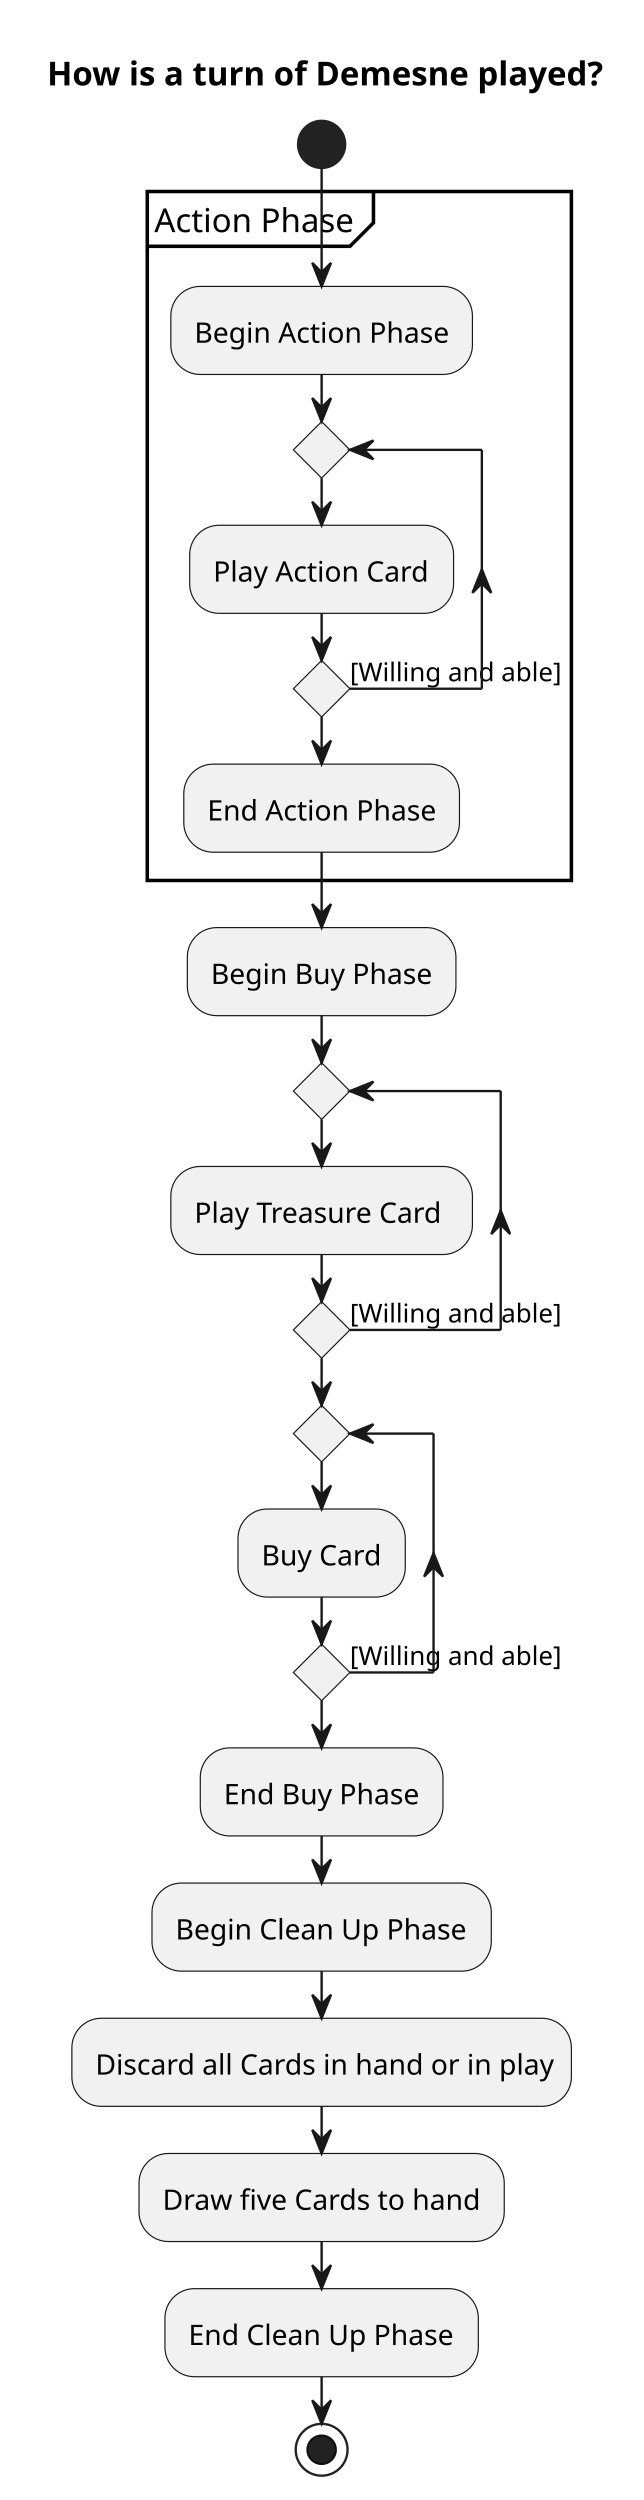
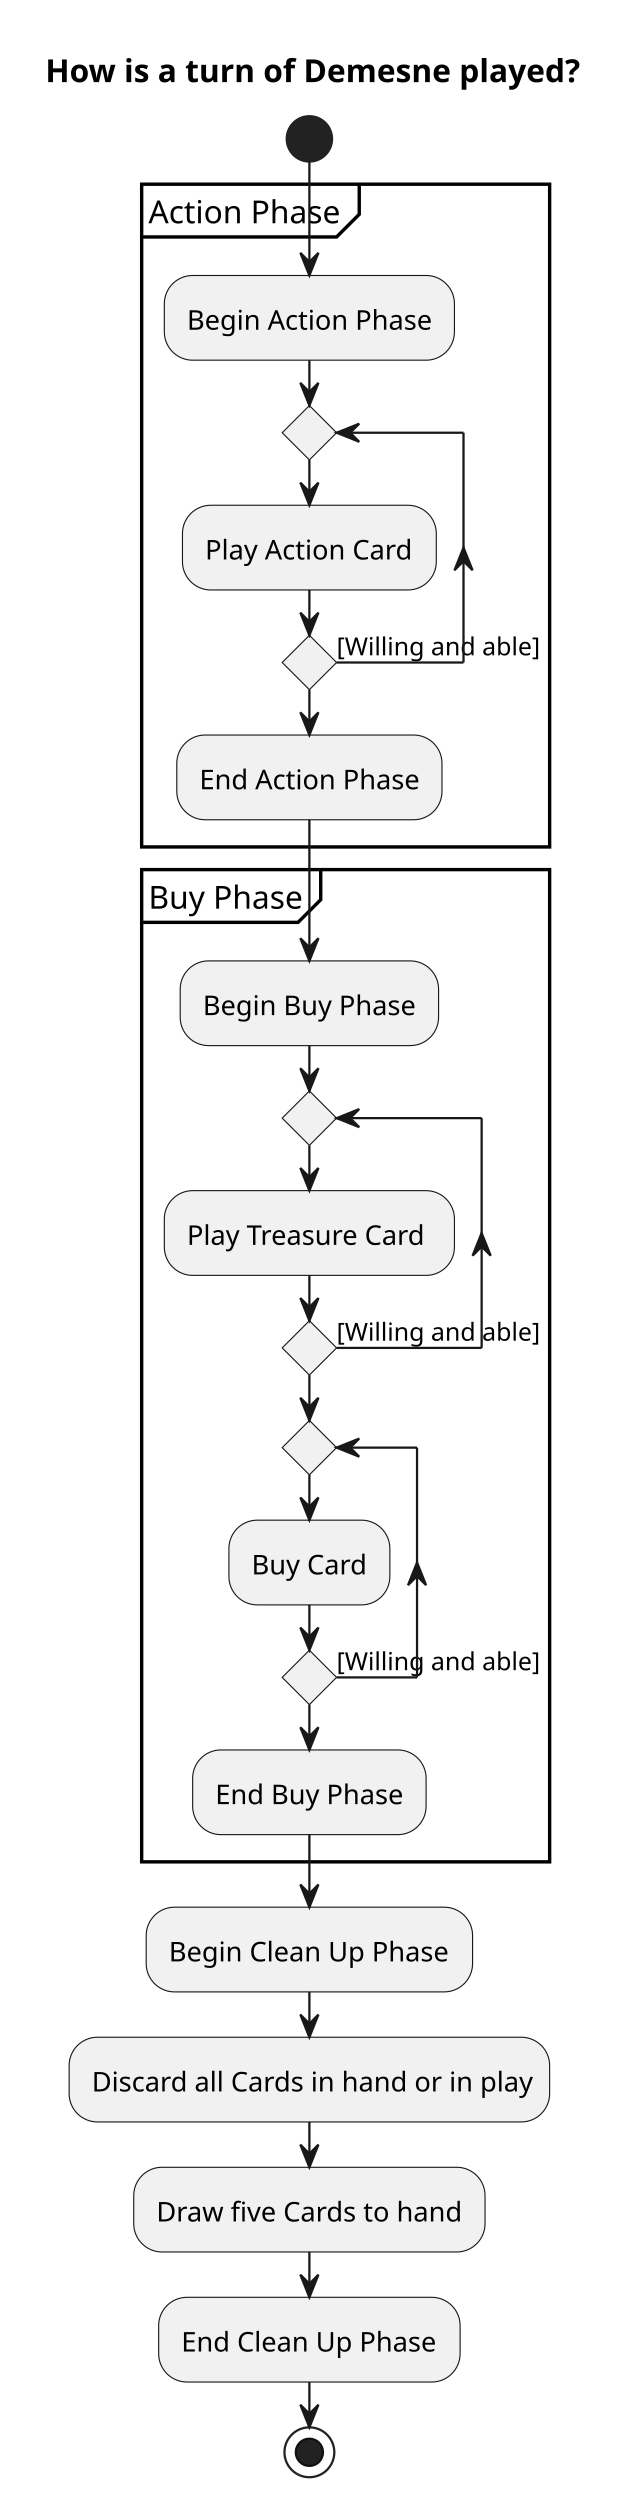
- <svg xmlns="http://www.w3.org/2000/svg" contentStyleType="text/css" height="1061px" preserveAspectRatio="none" style="width:273px;height:1061px;background:#FFFFFF;" version="1.1" viewBox="0 0 273 1061" width="273px" zoomAndPan="magnify">
+ <svg xmlns="http://www.w3.org/2000/svg" contentStyleType="text/css" height="1103px" preserveAspectRatio="none" style="width:273px;height:1103px;background:#FFFFFF;" version="1.1" viewBox="0 0 273 1103" width="273px" zoomAndPan="magnify">
  <defs />
  <g>
    <text fill="#000000" font-family="sans-serif" font-size="14" font-weight="bold" lengthAdjust="spacing" textLength="230" x="20" y="36.24">How is a turn of Demesne played?</text>
    <ellipse cx="136.5" cy="61.272" fill="#222222" rx="10" ry="10" style="stroke:#222222;stroke-width:1.0;" />
    <rect fill="none" height="292.4" style="stroke:#000000;stroke-width:1.5;" width="180" x="62.5" y="81.272" />
    <path d="M158.5,81.272 L158.5,94.544 L148.5,104.544 L62.5,104.544 " fill="none" style="stroke:#000000;stroke-width:1.5;" />
    <text fill="#000000" font-family="sans-serif" font-size="14" lengthAdjust="spacing" textLength="86" x="65.5" y="98.512">Action Phase</text>
    <rect fill="#F1F1F1" height="37.376" rx="12.5" ry="12.5" style="stroke:#181818;stroke-width:0.5;" width="128" x="72.5" y="121.544" />
    <text fill="#000000" font-family="sans-serif" font-size="12" lengthAdjust="spacing" textLength="108" x="82.5" y="145.464">Begin Action Phase</text>
    <rect fill="#F1F1F1" height="37.376" rx="12.5" ry="12.5" style="stroke:#181818;stroke-width:0.5;" width="112" x="80.5" y="222.92" />
    <text fill="#000000" font-family="sans-serif" font-size="12" lengthAdjust="spacing" textLength="92" x="90.5" y="246.84">Play Action Card</text>
    <polygon fill="#F1F1F1" points="136.5,178.92,148.5,190.92,136.5,202.92,124.5,190.92,136.5,178.92" style="stroke:#181818;stroke-width:0.5;" />
    <polygon fill="#F1F1F1" points="136.5,280.296,136.5,280.296,148.5,292.296,136.5,304.296,136.5,304.296,124.5,292.296,136.5,280.296" style="stroke:#181818;stroke-width:0.5;" />
    <text fill="#000000" font-family="sans-serif" font-size="11" lengthAdjust="spacing" textLength="89" x="148.5" y="289.128">[Willing and able]</text>
    <rect fill="#F1F1F1" height="37.376" rx="12.5" ry="12.5" style="stroke:#181818;stroke-width:0.5;" width="117" x="78" y="324.296" />
    <text fill="#000000" font-family="sans-serif" font-size="12" lengthAdjust="spacing" textLength="97" x="88" y="348.216">End Action Phase</text>
-     <rect fill="#F1F1F1" height="37.376" rx="12.5" ry="12.5" style="stroke:#181818;stroke-width:0.5;" width="114" x="79.5" y="393.672" />
-     <text fill="#000000" font-family="sans-serif" font-size="12" lengthAdjust="spacing" textLength="94" x="89.5" y="417.592">Begin Buy Phase</text>
-     <rect fill="#F1F1F1" height="37.376" rx="12.5" ry="12.5" style="stroke:#181818;stroke-width:0.5;" width="128" x="72.5" y="495.048" />
-     <text fill="#000000" font-family="sans-serif" font-size="12" lengthAdjust="spacing" textLength="108" x="82.5" y="518.968">Play Treasure Card</text>
-     <polygon fill="#F1F1F1" points="136.5,451.048,148.5,463.048,136.5,475.048,124.5,463.048,136.5,451.048" style="stroke:#181818;stroke-width:0.5;" />
-     <polygon fill="#F1F1F1" points="136.5,552.424,136.5,552.424,148.5,564.424,136.5,576.424,136.5,576.424,124.5,564.424,136.5,552.424" style="stroke:#181818;stroke-width:0.5;" />
-     <text fill="#000000" font-family="sans-serif" font-size="11" lengthAdjust="spacing" textLength="89" x="148.5" y="561.256">[Willing and able]</text>
-     <rect fill="#F1F1F1" height="37.376" rx="12.5" ry="12.5" style="stroke:#181818;stroke-width:0.5;" width="71" x="101" y="640.424" />
-     <text fill="#000000" font-family="sans-serif" font-size="12" lengthAdjust="spacing" textLength="51" x="111" y="664.345">Buy Card</text>
-     <polygon fill="#F1F1F1" points="136.5,596.424,148.5,608.424,136.5,620.424,124.5,608.424,136.5,596.424" style="stroke:#181818;stroke-width:0.5;" />
-     <polygon fill="#F1F1F1" points="136.5,697.801,136.5,697.801,148.5,709.801,136.5,721.801,136.5,721.801,124.5,709.801,136.5,697.801" style="stroke:#181818;stroke-width:0.5;" />
-     <text fill="#000000" font-family="sans-serif" font-size="11" lengthAdjust="spacing" textLength="89" x="148.5" y="706.633">[Willing and able]</text>
-     <rect fill="#F1F1F1" height="37.376" rx="12.5" ry="12.5" style="stroke:#181818;stroke-width:0.5;" width="103" x="85" y="741.801" />
-     <text fill="#000000" font-family="sans-serif" font-size="12" lengthAdjust="spacing" textLength="83" x="95" y="765.721">End Buy Phase</text>
-     <rect fill="#F1F1F1" height="37.376" rx="12.5" ry="12.5" style="stroke:#181818;stroke-width:0.5;" width="144" x="64.5" y="799.177" />
-     <text fill="#000000" font-family="sans-serif" font-size="12" lengthAdjust="spacing" textLength="124" x="74.5" y="823.097">Begin Clean Up Phase</text>
-     <rect fill="#F1F1F1" height="37.376" rx="12.5" ry="12.5" style="stroke:#181818;stroke-width:0.5;" width="212" x="30.5" y="856.553" />
-     <text fill="#000000" font-family="sans-serif" font-size="12" lengthAdjust="spacing" textLength="192" x="40.5" y="880.473">Discard all Cards in hand or in play</text>
-     <rect fill="#F1F1F1" height="37.376" rx="12.5" ry="12.5" style="stroke:#181818;stroke-width:0.5;" width="155" x="59" y="913.929" />
-     <text fill="#000000" font-family="sans-serif" font-size="12" lengthAdjust="spacing" textLength="135" x="69" y="937.849">Draw five Cards to hand</text>
-     <rect fill="#F1F1F1" height="37.376" rx="12.5" ry="12.5" style="stroke:#181818;stroke-width:0.5;" width="133" x="70" y="971.305" />
-     <text fill="#000000" font-family="sans-serif" font-size="12" lengthAdjust="spacing" textLength="113" x="80" y="995.225">End Clean Up Phase</text>
-     <ellipse cx="136.5" cy="1039.681" fill="none" rx="11" ry="11" style="stroke:#222222;stroke-width:1.0;" />
-     <ellipse cx="136.5" cy="1039.681" fill="#222222" rx="6" ry="6" style="stroke:#111111;stroke-width:1.0;" />
+     <rect fill="none" height="437.776" style="stroke:#000000;stroke-width:1.5;" width="180" x="62.5" y="383.672" />
+     <path d="M141.5,383.672 L141.5,396.944 L131.5,406.944 L62.5,406.944 " fill="none" style="stroke:#000000;stroke-width:1.5;" />
+     <text fill="#000000" font-family="sans-serif" font-size="14" lengthAdjust="spacing" textLength="69" x="65.5" y="400.912">Buy Phase</text>
+     <rect fill="#F1F1F1" height="37.376" rx="12.5" ry="12.5" style="stroke:#181818;stroke-width:0.5;" width="114" x="79.5" y="423.944" />
+     <text fill="#000000" font-family="sans-serif" font-size="12" lengthAdjust="spacing" textLength="94" x="89.5" y="447.864">Begin Buy Phase</text>
+     <rect fill="#F1F1F1" height="37.376" rx="12.5" ry="12.5" style="stroke:#181818;stroke-width:0.5;" width="128" x="72.5" y="525.32" />
+     <text fill="#000000" font-family="sans-serif" font-size="12" lengthAdjust="spacing" textLength="108" x="82.5" y="549.24">Play Treasure Card</text>
+     <polygon fill="#F1F1F1" points="136.5,481.32,148.5,493.32,136.5,505.32,124.5,493.32,136.5,481.32" style="stroke:#181818;stroke-width:0.5;" />
+     <polygon fill="#F1F1F1" points="136.5,582.696,136.5,582.696,148.5,594.696,136.5,606.696,136.5,606.696,124.5,594.696,136.5,582.696" style="stroke:#181818;stroke-width:0.5;" />
+     <text fill="#000000" font-family="sans-serif" font-size="11" lengthAdjust="spacing" textLength="89" x="148.5" y="591.528">[Willing and able]</text>
+     <rect fill="#F1F1F1" height="37.376" rx="12.5" ry="12.5" style="stroke:#181818;stroke-width:0.5;" width="71" x="101" y="670.696" />
+     <text fill="#000000" font-family="sans-serif" font-size="12" lengthAdjust="spacing" textLength="51" x="111" y="694.616">Buy Card</text>
+     <polygon fill="#F1F1F1" points="136.5,626.696,148.5,638.696,136.5,650.696,124.5,638.696,136.5,626.696" style="stroke:#181818;stroke-width:0.5;" />
+     <polygon fill="#F1F1F1" points="136.5,728.072,136.5,728.072,148.5,740.072,136.5,752.072,136.5,752.072,124.5,740.072,136.5,728.072" style="stroke:#181818;stroke-width:0.5;" />
+     <text fill="#000000" font-family="sans-serif" font-size="11" lengthAdjust="spacing" textLength="89" x="148.5" y="736.904">[Willing and able]</text>
+     <rect fill="#F1F1F1" height="37.376" rx="12.5" ry="12.5" style="stroke:#181818;stroke-width:0.5;" width="103" x="85" y="772.072" />
+     <text fill="#000000" font-family="sans-serif" font-size="12" lengthAdjust="spacing" textLength="83" x="95" y="795.993">End Buy Phase</text>
+     <rect fill="#F1F1F1" height="37.376" rx="12.5" ry="12.5" style="stroke:#181818;stroke-width:0.5;" width="144" x="64.5" y="841.449" />
+     <text fill="#000000" font-family="sans-serif" font-size="12" lengthAdjust="spacing" textLength="124" x="74.5" y="865.369">Begin Clean Up Phase</text>
+     <rect fill="#F1F1F1" height="37.376" rx="12.5" ry="12.5" style="stroke:#181818;stroke-width:0.5;" width="212" x="30.5" y="898.825" />
+     <text fill="#000000" font-family="sans-serif" font-size="12" lengthAdjust="spacing" textLength="192" x="40.5" y="922.745">Discard all Cards in hand or in play</text>
+     <rect fill="#F1F1F1" height="37.376" rx="12.5" ry="12.5" style="stroke:#181818;stroke-width:0.5;" width="155" x="59" y="956.201" />
+     <text fill="#000000" font-family="sans-serif" font-size="12" lengthAdjust="spacing" textLength="135" x="69" y="980.121">Draw five Cards to hand</text>
+     <rect fill="#F1F1F1" height="37.376" rx="12.5" ry="12.5" style="stroke:#181818;stroke-width:0.5;" width="133" x="70" y="1013.577" />
+     <text fill="#000000" font-family="sans-serif" font-size="12" lengthAdjust="spacing" textLength="113" x="80" y="1037.497">End Clean Up Phase</text>
+     <ellipse cx="136.5" cy="1081.953" fill="none" rx="11" ry="11" style="stroke:#222222;stroke-width:1.0;" />
+     <ellipse cx="136.5" cy="1081.953" fill="#222222" rx="6" ry="6" style="stroke:#111111;stroke-width:1.0;" />
    <line style="stroke:#181818;stroke-width:1.0;" x1="136.5" x2="136.5" y1="202.92" y2="222.92" />
    <polygon fill="#181818" points="132.5,212.92,136.5,222.92,140.5,212.92,136.5,216.92" style="stroke:#181818;stroke-width:1.0;" />
    <line style="stroke:#181818;stroke-width:1.0;" x1="148.5" x2="204.5" y1="292.296" y2="292.296" />
    <polygon fill="#181818" points="200.5,251.608,204.5,241.608,208.5,251.608,204.5,247.608" style="stroke:#181818;stroke-width:1.0;" />
    <line style="stroke:#181818;stroke-width:1.0;" x1="204.5" x2="204.5" y1="190.92" y2="292.296" />
    <line style="stroke:#181818;stroke-width:1.0;" x1="204.5" x2="148.5" y1="190.92" y2="190.92" />
    <polygon fill="#181818" points="158.5,186.92,148.5,190.92,158.5,194.92,154.5,190.92" style="stroke:#181818;stroke-width:1.0;" />
    <line style="stroke:#181818;stroke-width:1.0;" x1="136.5" x2="136.5" y1="260.296" y2="280.296" />
    <polygon fill="#181818" points="132.5,270.296,136.5,280.296,140.5,270.296,136.5,274.296" style="stroke:#181818;stroke-width:1.0;" />
    <line style="stroke:#181818;stroke-width:1.0;" x1="136.5" x2="136.5" y1="158.92" y2="178.92" />
    <polygon fill="#181818" points="132.5,168.92,136.5,178.92,140.5,168.92,136.5,172.92" style="stroke:#181818;stroke-width:1.0;" />
    <line style="stroke:#181818;stroke-width:1.0;" x1="136.5" x2="136.5" y1="304.296" y2="324.296" />
    <polygon fill="#181818" points="132.5,314.296,136.5,324.296,140.5,314.296,136.5,318.296" style="stroke:#181818;stroke-width:1.0;" />
    <line style="stroke:#181818;stroke-width:1.0;" x1="136.5" x2="136.5" y1="71.272" y2="121.544" />
    <polygon fill="#181818" points="132.5,111.544,136.5,121.544,140.5,111.544,136.5,115.544" style="stroke:#181818;stroke-width:1.0;" />
-     <line style="stroke:#181818;stroke-width:1.0;" x1="136.5" x2="136.5" y1="361.672" y2="393.672" />
-     <polygon fill="#181818" points="132.5,383.672,136.5,393.672,140.5,383.672,136.5,387.672" style="stroke:#181818;stroke-width:1.0;" />
-     <line style="stroke:#181818;stroke-width:1.0;" x1="136.5" x2="136.5" y1="475.048" y2="495.048" />
-     <polygon fill="#181818" points="132.5,485.048,136.5,495.048,140.5,485.048,136.5,489.048" style="stroke:#181818;stroke-width:1.0;" />
-     <line style="stroke:#181818;stroke-width:1.0;" x1="148.5" x2="212.5" y1="564.424" y2="564.424" />
-     <polygon fill="#181818" points="208.5,523.736,212.5,513.736,216.5,523.736,212.5,519.736" style="stroke:#181818;stroke-width:1.0;" />
-     <line style="stroke:#181818;stroke-width:1.0;" x1="212.5" x2="212.5" y1="463.048" y2="564.424" />
-     <line style="stroke:#181818;stroke-width:1.0;" x1="212.5" x2="148.5" y1="463.048" y2="463.048" />
-     <polygon fill="#181818" points="158.5,459.048,148.5,463.048,158.5,467.048,154.5,463.048" style="stroke:#181818;stroke-width:1.0;" />
-     <line style="stroke:#181818;stroke-width:1.0;" x1="136.5" x2="136.5" y1="532.424" y2="552.424" />
-     <polygon fill="#181818" points="132.5,542.424,136.5,552.424,140.5,542.424,136.5,546.424" style="stroke:#181818;stroke-width:1.0;" />
-     <line style="stroke:#181818;stroke-width:1.0;" x1="136.5" x2="136.5" y1="431.048" y2="451.048" />
-     <polygon fill="#181818" points="132.5,441.048,136.5,451.048,140.5,441.048,136.5,445.048" style="stroke:#181818;stroke-width:1.0;" />
-     <line style="stroke:#181818;stroke-width:1.0;" x1="136.5" x2="136.5" y1="620.424" y2="640.424" />
-     <polygon fill="#181818" points="132.5,630.424,136.5,640.424,140.5,630.424,136.5,634.424" style="stroke:#181818;stroke-width:1.0;" />
-     <line style="stroke:#181818;stroke-width:1.0;" x1="148.5" x2="184" y1="709.801" y2="709.801" />
-     <polygon fill="#181818" points="180,669.112,184,659.112,188,669.112,184,665.112" style="stroke:#181818;stroke-width:1.0;" />
-     <line style="stroke:#181818;stroke-width:1.0;" x1="184" x2="184" y1="608.424" y2="709.801" />
-     <line style="stroke:#181818;stroke-width:1.0;" x1="184" x2="148.5" y1="608.424" y2="608.424" />
-     <polygon fill="#181818" points="158.5,604.424,148.5,608.424,158.5,612.424,154.5,608.424" style="stroke:#181818;stroke-width:1.0;" />
-     <line style="stroke:#181818;stroke-width:1.0;" x1="136.5" x2="136.5" y1="677.801" y2="697.801" />
-     <polygon fill="#181818" points="132.5,687.801,136.5,697.801,140.5,687.801,136.5,691.801" style="stroke:#181818;stroke-width:1.0;" />
-     <line style="stroke:#181818;stroke-width:1.0;" x1="136.5" x2="136.5" y1="576.424" y2="596.424" />
-     <polygon fill="#181818" points="132.5,586.424,136.5,596.424,140.5,586.424,136.5,590.424" style="stroke:#181818;stroke-width:1.0;" />
-     <line style="stroke:#181818;stroke-width:1.0;" x1="136.5" x2="136.5" y1="721.801" y2="741.801" />
-     <polygon fill="#181818" points="132.5,731.801,136.5,741.801,140.5,731.801,136.5,735.801" style="stroke:#181818;stroke-width:1.0;" />
-     <line style="stroke:#181818;stroke-width:1.0;" x1="136.5" x2="136.5" y1="779.177" y2="799.177" />
-     <polygon fill="#181818" points="132.5,789.177,136.5,799.177,140.5,789.177,136.5,793.177" style="stroke:#181818;stroke-width:1.0;" />
-     <line style="stroke:#181818;stroke-width:1.0;" x1="136.5" x2="136.5" y1="836.553" y2="856.553" />
-     <polygon fill="#181818" points="132.5,846.553,136.5,856.553,140.5,846.553,136.5,850.553" style="stroke:#181818;stroke-width:1.0;" />
-     <line style="stroke:#181818;stroke-width:1.0;" x1="136.5" x2="136.5" y1="893.929" y2="913.929" />
-     <polygon fill="#181818" points="132.5,903.929,136.5,913.929,140.5,903.929,136.5,907.929" style="stroke:#181818;stroke-width:1.0;" />
-     <line style="stroke:#181818;stroke-width:1.0;" x1="136.5" x2="136.5" y1="951.305" y2="971.305" />
-     <polygon fill="#181818" points="132.5,961.305,136.5,971.305,140.5,961.305,136.5,965.305" style="stroke:#181818;stroke-width:1.0;" />
-     <line style="stroke:#181818;stroke-width:1.0;" x1="136.5" x2="136.5" y1="1008.681" y2="1028.681" />
-     <polygon fill="#181818" points="132.5,1018.681,136.5,1028.681,140.5,1018.681,136.5,1022.681" style="stroke:#181818;stroke-width:1.0;" />
+     <line style="stroke:#181818;stroke-width:1.0;" x1="136.5" x2="136.5" y1="505.32" y2="525.32" />
+     <polygon fill="#181818" points="132.5,515.32,136.5,525.32,140.5,515.32,136.5,519.32" style="stroke:#181818;stroke-width:1.0;" />
+     <line style="stroke:#181818;stroke-width:1.0;" x1="148.5" x2="212.5" y1="594.696" y2="594.696" />
+     <polygon fill="#181818" points="208.5,554.008,212.5,544.008,216.5,554.008,212.5,550.008" style="stroke:#181818;stroke-width:1.0;" />
+     <line style="stroke:#181818;stroke-width:1.0;" x1="212.5" x2="212.5" y1="493.32" y2="594.696" />
+     <line style="stroke:#181818;stroke-width:1.0;" x1="212.5" x2="148.5" y1="493.32" y2="493.32" />
+     <polygon fill="#181818" points="158.5,489.32,148.5,493.32,158.5,497.32,154.5,493.32" style="stroke:#181818;stroke-width:1.0;" />
+     <line style="stroke:#181818;stroke-width:1.0;" x1="136.5" x2="136.5" y1="562.696" y2="582.696" />
+     <polygon fill="#181818" points="132.5,572.696,136.5,582.696,140.5,572.696,136.5,576.696" style="stroke:#181818;stroke-width:1.0;" />
+     <line style="stroke:#181818;stroke-width:1.0;" x1="136.5" x2="136.5" y1="461.32" y2="481.32" />
+     <polygon fill="#181818" points="132.5,471.32,136.5,481.32,140.5,471.32,136.5,475.32" style="stroke:#181818;stroke-width:1.0;" />
+     <line style="stroke:#181818;stroke-width:1.0;" x1="136.5" x2="136.5" y1="650.696" y2="670.696" />
+     <polygon fill="#181818" points="132.5,660.696,136.5,670.696,140.5,660.696,136.5,664.696" style="stroke:#181818;stroke-width:1.0;" />
+     <line style="stroke:#181818;stroke-width:1.0;" x1="148.5" x2="184" y1="740.072" y2="740.072" />
+     <polygon fill="#181818" points="180,699.384,184,689.384,188,699.384,184,695.384" style="stroke:#181818;stroke-width:1.0;" />
+     <line style="stroke:#181818;stroke-width:1.0;" x1="184" x2="184" y1="638.696" y2="740.072" />
+     <line style="stroke:#181818;stroke-width:1.0;" x1="184" x2="148.5" y1="638.696" y2="638.696" />
+     <polygon fill="#181818" points="158.5,634.696,148.5,638.696,158.5,642.696,154.5,638.696" style="stroke:#181818;stroke-width:1.0;" />
+     <line style="stroke:#181818;stroke-width:1.0;" x1="136.5" x2="136.5" y1="708.072" y2="728.072" />
+     <polygon fill="#181818" points="132.5,718.072,136.5,728.072,140.5,718.072,136.5,722.072" style="stroke:#181818;stroke-width:1.0;" />
+     <line style="stroke:#181818;stroke-width:1.0;" x1="136.5" x2="136.5" y1="606.696" y2="626.696" />
+     <polygon fill="#181818" points="132.5,616.696,136.5,626.696,140.5,616.696,136.5,620.696" style="stroke:#181818;stroke-width:1.0;" />
+     <line style="stroke:#181818;stroke-width:1.0;" x1="136.5" x2="136.5" y1="752.072" y2="772.072" />
+     <polygon fill="#181818" points="132.5,762.072,136.5,772.072,140.5,762.072,136.5,766.072" style="stroke:#181818;stroke-width:1.0;" />
+     <line style="stroke:#181818;stroke-width:1.0;" x1="136.5" x2="136.5" y1="361.672" y2="423.944" />
+     <polygon fill="#181818" points="132.5,413.944,136.5,423.944,140.5,413.944,136.5,417.944" style="stroke:#181818;stroke-width:1.0;" />
+     <line style="stroke:#181818;stroke-width:1.0;" x1="136.5" x2="136.5" y1="809.449" y2="841.449" />
+     <polygon fill="#181818" points="132.5,831.449,136.5,841.449,140.5,831.449,136.5,835.449" style="stroke:#181818;stroke-width:1.0;" />
+     <line style="stroke:#181818;stroke-width:1.0;" x1="136.5" x2="136.5" y1="878.825" y2="898.825" />
+     <polygon fill="#181818" points="132.5,888.825,136.5,898.825,140.5,888.825,136.5,892.825" style="stroke:#181818;stroke-width:1.0;" />
+     <line style="stroke:#181818;stroke-width:1.0;" x1="136.5" x2="136.5" y1="936.201" y2="956.201" />
+     <polygon fill="#181818" points="132.5,946.201,136.5,956.201,140.5,946.201,136.5,950.201" style="stroke:#181818;stroke-width:1.0;" />
+     <line style="stroke:#181818;stroke-width:1.0;" x1="136.5" x2="136.5" y1="993.577" y2="1013.577" />
+     <polygon fill="#181818" points="132.5,1003.577,136.5,1013.577,140.5,1003.577,136.5,1007.577" style="stroke:#181818;stroke-width:1.0;" />
+     <line style="stroke:#181818;stroke-width:1.0;" x1="136.5" x2="136.5" y1="1050.953" y2="1070.953" />
+     <polygon fill="#181818" points="132.5,1060.953,136.5,1070.953,140.5,1060.953,136.5,1064.953" style="stroke:#181818;stroke-width:1.0;" />
  </g>
</svg>
